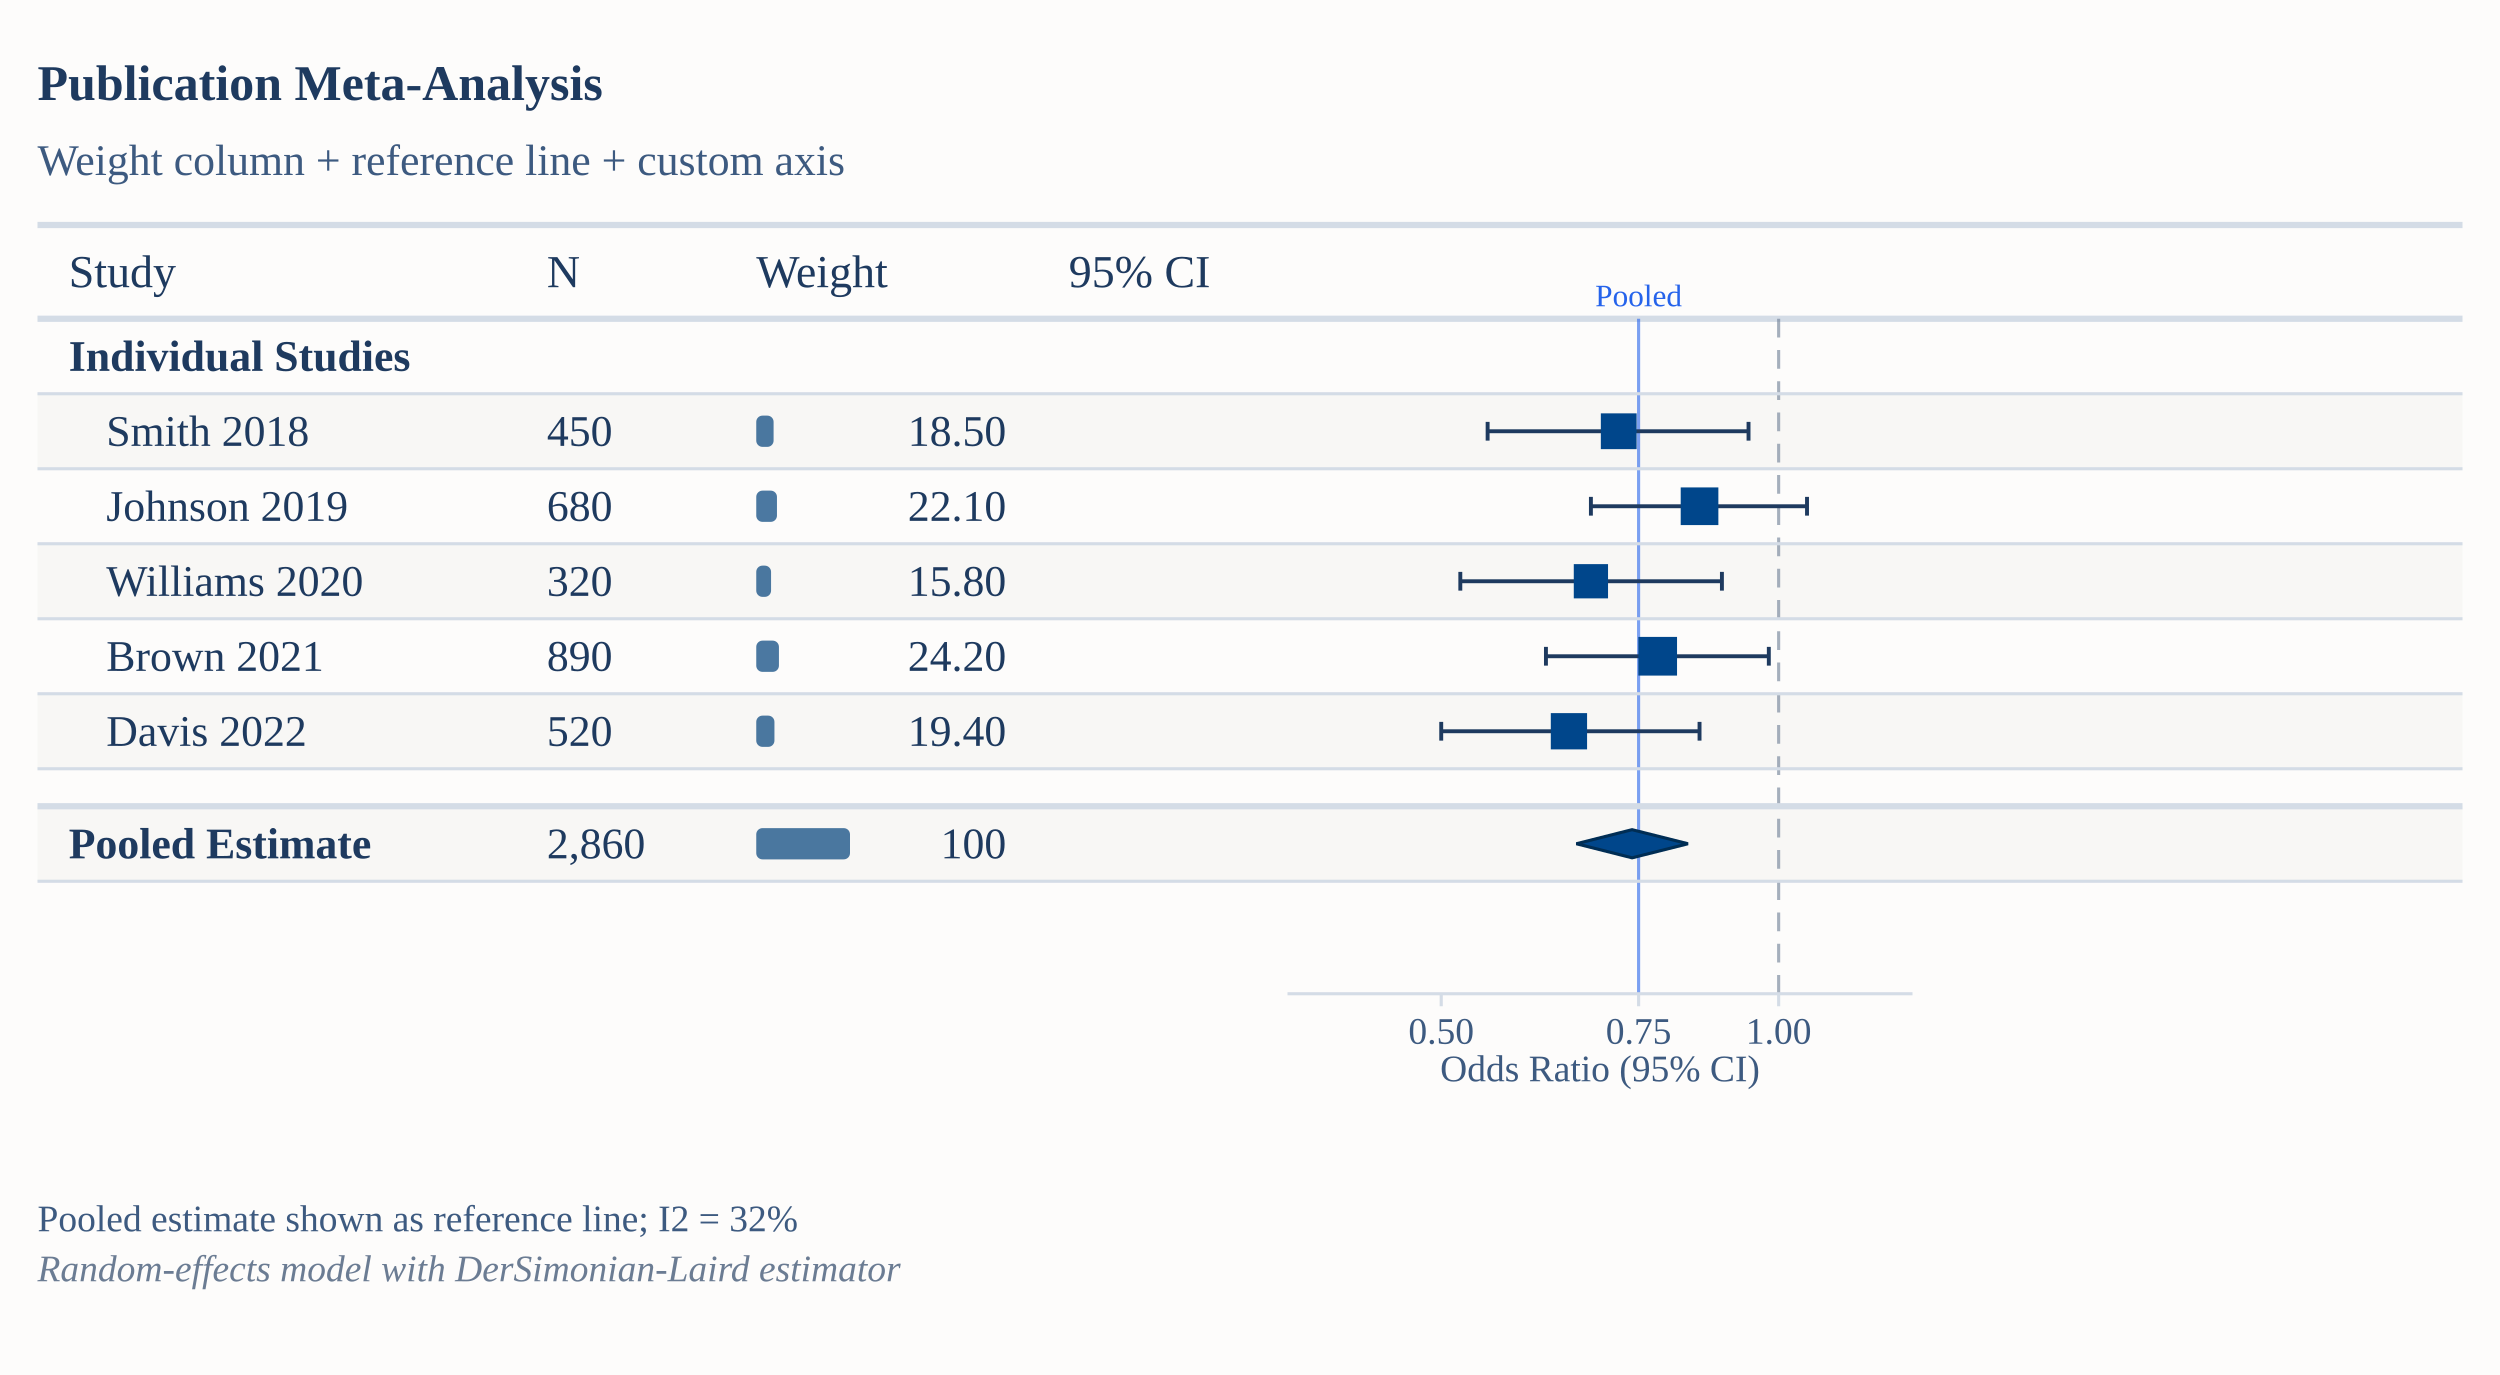
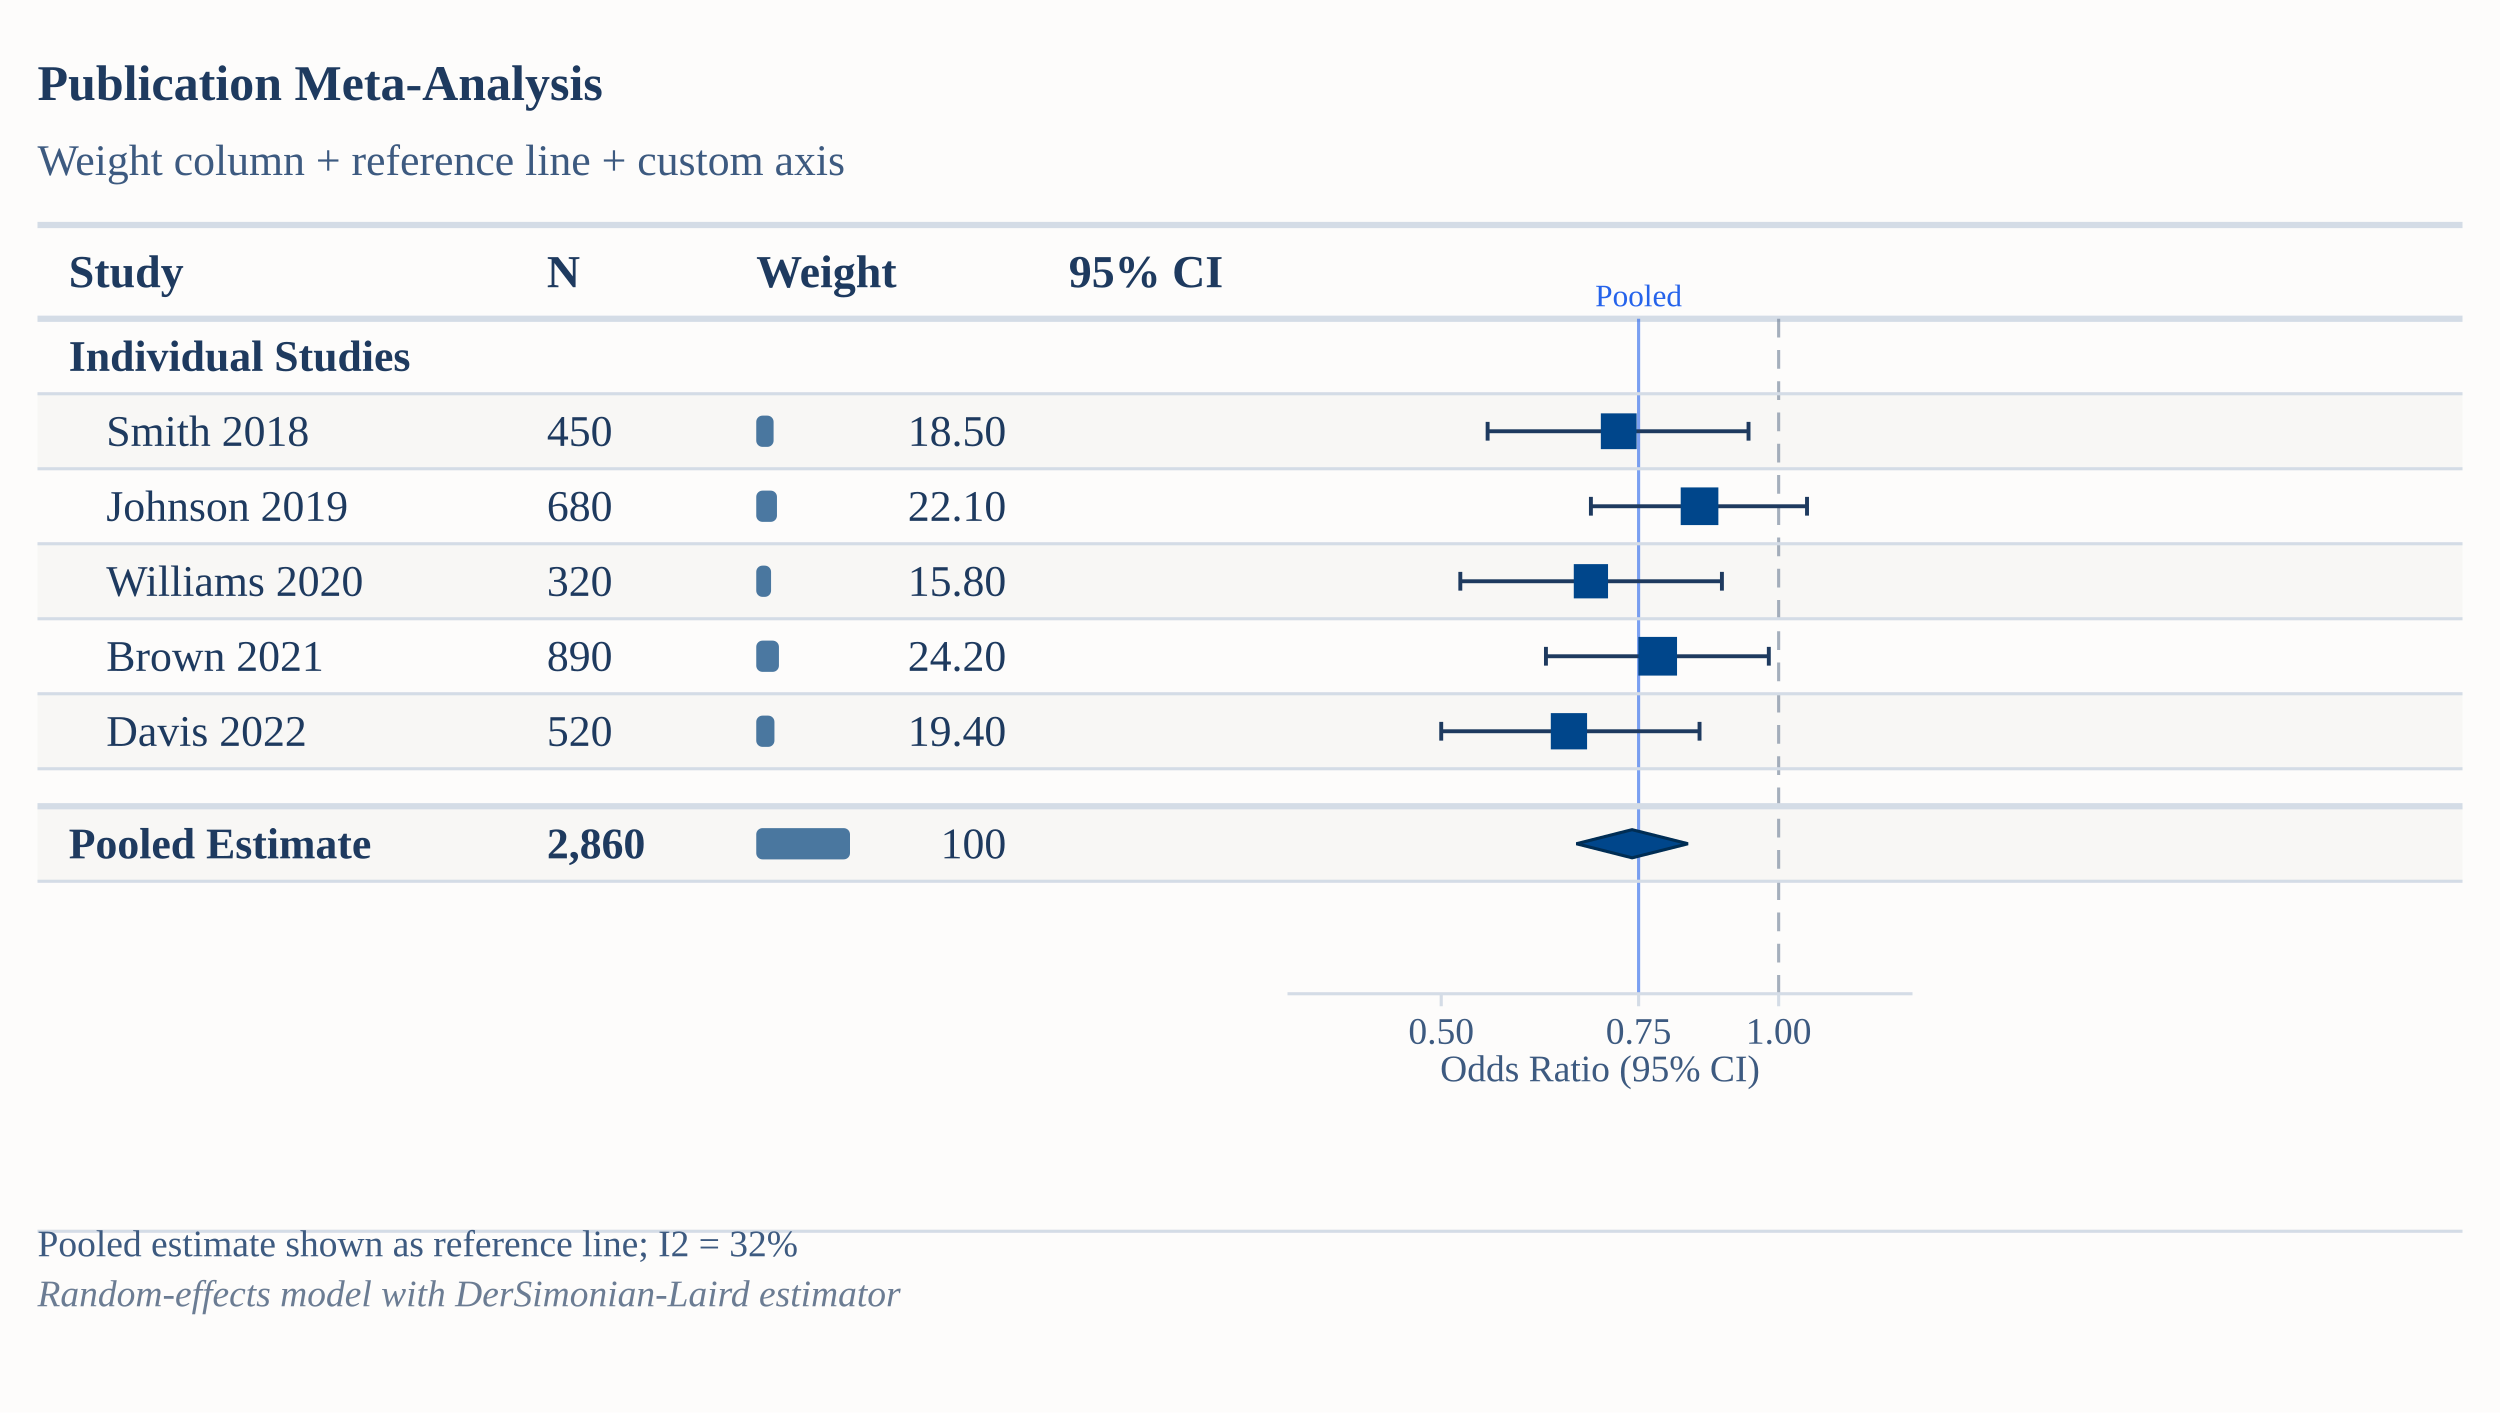
- <svg xmlns="http://www.w3.org/2000/svg" width="800" height="440" viewBox="0 0 800 440">
+ <svg xmlns="http://www.w3.org/2000/svg" width="800" height="452" viewBox="0 0 800 452">
  <rect width="100%" height="100%" fill="#fdfcfb" />
  <text x="12" y="32" font-family="Georgia, 'Times New Roman', serif" font-size="16px" font-weight="700" fill="#1e3a5f">Publication Meta-Analysis</text>
  <text x="12" y="56" font-family="Georgia, 'Times New Roman', serif" font-size="14px" fill="#3d5a80">Weight column + reference line + custom axis</text>
  <line x1="12" x2="788" y1="72" y2="72" stroke="#d4dce6" stroke-width="2" />
-   <text x="22" y="91.9" font-family="Georgia, 'Times New Roman', serif" font-size="14.7px" font-weight="500" fill="#1e3a5f">Study</text>
-   <text x="175" y="91.9" font-family="Georgia, 'Times New Roman', serif" font-size="14.7px" font-weight="500" text-anchor="start" fill="#1e3a5f">N</text>
-   <text x="242" y="91.9" font-family="Georgia, 'Times New Roman', serif" font-size="14.7px" font-weight="500" text-anchor="start" fill="#1e3a5f">Weight</text>
-   <text x="342" y="91.9" font-family="Georgia, 'Times New Roman', serif" font-size="14.7px" font-weight="500" text-anchor="start" fill="#1e3a5f">95% CI</text>
-   <text x="422" y="91.9" font-family="Georgia, 'Times New Roman', serif" font-size="14.7px" font-weight="500" text-anchor="start" fill="#1e3a5f" />
+   <text x="22" y="91.9" font-family="Georgia, 'Times New Roman', serif" font-size="14.7px" font-weight="700" fill="#1e3a5f">Study</text>
+   <text x="175" y="91.9" font-family="Georgia, 'Times New Roman', serif" font-size="14.7px" font-weight="700" text-anchor="start" fill="#1e3a5f">N</text>
+   <text x="242" y="91.9" font-family="Georgia, 'Times New Roman', serif" font-size="14.7px" font-weight="700" text-anchor="start" fill="#1e3a5f">Weight</text>
+   <text x="342" y="91.9" font-family="Georgia, 'Times New Roman', serif" font-size="14.7px" font-weight="700" text-anchor="start" fill="#1e3a5f">95% CI</text>
+   <text x="422" y="91.9" font-family="Georgia, 'Times New Roman', serif" font-size="14.7px" font-weight="700" text-anchor="start" fill="#1e3a5f" />
  <line x1="12" x2="788" y1="102" y2="102" stroke="#d4dce6" stroke-width="2" />
  <rect x="12" y="126" width="776" height="24" fill="#f8f7f5" />
  <rect x="12" y="174" width="776" height="24" fill="#f8f7f5" />
  <rect x="12" y="222" width="776" height="24" fill="#f8f7f5" />
  <rect x="12" y="258" width="776" height="24" fill="#f8f7f5" />
  <line x1="569.168" x2="569.168" y1="102" y2="318" stroke="#6b7c93" stroke-width="1" stroke-opacity="0.6" stroke-dasharray="6,4" />
  <line x1="524.353" x2="524.353" y1="102" y2="318" stroke="#2563eb" stroke-width="1" stroke-opacity="0.6" stroke-dasharray="none" />
  <text x="524.353" y="98" text-anchor="middle" font-size="10px" fill="#2563eb">Pooled</text>
  <g class="interval effect-0">
    <line x1="476.039" x2="559.529" y1="138" y2="138" stroke="#1e3a5f" stroke-width="1.25" />
    <line x1="476.039" x2="476.039" y1="135" y2="141" stroke="#1e3a5f" stroke-width="1.25" />
    <line x1="559.529" x2="559.529" y1="135" y2="141" stroke="#1e3a5f" stroke-width="1.25" />
    <rect x="512.268" y="132.274" width="11.452" height="11.452" fill="#00468b" />
  </g>
  <g class="interval effect-0">
    <line x1="509.09" x2="578.245" y1="162" y2="162" stroke="#1e3a5f" stroke-width="1.25" />
    <line x1="509.09" x2="509.09" y1="159" y2="165" stroke="#1e3a5f" stroke-width="1.25" />
    <line x1="578.245" x2="578.245" y1="159" y2="165" stroke="#1e3a5f" stroke-width="1.25" />
    <rect x="537.825" y="155.974" width="12.052" height="12.052" fill="#00468b" />
  </g>
  <g class="interval effect-0">
    <line x1="467.301" x2="551.014" y1="186" y2="186" stroke="#1e3a5f" stroke-width="1.25" />
    <line x1="467.301" x2="467.301" y1="183" y2="189" stroke="#1e3a5f" stroke-width="1.25" />
    <line x1="551.014" x2="551.014" y1="183" y2="189" stroke="#1e3a5f" stroke-width="1.25" />
    <rect x="503.609" y="180.519" width="10.962" height="10.962" fill="#00468b" />
  </g>
  <g class="interval effect-0">
    <line x1="494.701" x2="566.021" y1="210" y2="210" stroke="#1e3a5f" stroke-width="1.25" />
    <line x1="494.701" x2="494.701" y1="207" y2="213" stroke="#1e3a5f" stroke-width="1.25" />
    <line x1="566.021" x2="566.021" y1="207" y2="213" stroke="#1e3a5f" stroke-width="1.25" />
    <rect x="524.274" y="203.81" width="12.379" height="12.379" fill="#00468b" />
  </g>
  <g class="interval effect-0">
    <line x1="461.191" x2="543.851" y1="234" y2="234" stroke="#1e3a5f" stroke-width="1.25" />
    <line x1="461.191" x2="461.191" y1="231" y2="237" stroke="#1e3a5f" stroke-width="1.25" />
    <line x1="543.851" x2="543.851" y1="231" y2="237" stroke="#1e3a5f" stroke-width="1.25" />
    <rect x="496.258" y="228.197" width="11.607" height="11.607" fill="#00468b" />
  </g>
  <g class="interval effect-0 summary">
    <polygon points="504.44,270 522.262,265.5 540.142,270 522.262,274.5" fill="#00468b" stroke="#002d54" stroke-width="1" />
  </g>
  <g transform="translate(0, 318)">
    <line x1="412" x2="612" y1="0" y2="0" stroke="#d4dce6" stroke-width="1" />
    <line x1="461.191" x2="461.191" y1="0" y2="4" stroke="#d4dce6" stroke-width="1" />
    <text x="461.191" y="16" text-anchor="middle" font-family="Georgia, 'Times New Roman', serif" font-size="12px" fill="#3d5a80">0.50</text>
    <line x1="524.353" x2="524.353" y1="0" y2="4" stroke="#d4dce6" stroke-width="1" />
    <text x="524.353" y="16" text-anchor="middle" font-family="Georgia, 'Times New Roman', serif" font-size="12px" fill="#3d5a80">0.75</text>
    <line x1="569.168" x2="569.168" y1="0" y2="4" stroke="#d4dce6" stroke-width="1" />
    <text x="569.168" y="16" text-anchor="middle" font-family="Georgia, 'Times New Roman', serif" font-size="12px" fill="#3d5a80">1.00</text>
    <text x="512" y="28" text-anchor="middle" font-family="Georgia, 'Times New Roman', serif" font-size="12px" font-weight="500" fill="#3d5a80">Odds Ratio (95% CI)</text>
  </g>
  <text x="22" y="118.667" font-family="Georgia, 'Times New Roman', serif" font-size="14px" font-weight="700" font-style="normal" fill="#1e3a5f">Individual Studies</text>
-   <text x="175" y="118.667" font-family="Georgia, 'Times New Roman', serif" font-size="14px" font-weight="400" font-style="normal" text-anchor="start" fill="#1e3a5f" />
-   <text x="242" y="118.667" font-family="Georgia, 'Times New Roman', serif" font-size="14px" font-weight="400" font-style="normal" text-anchor="start" fill="#1e3a5f" />
-   <text x="342" y="118.667" font-family="Georgia, 'Times New Roman', serif" font-size="14px" font-weight="400" font-style="normal" text-anchor="start" fill="#1e3a5f" />
+   <text x="175" y="118.667" font-family="Georgia, 'Times New Roman', serif" font-size="14px" font-weight="700" font-style="normal" text-anchor="start" fill="#1e3a5f" />
+   <text x="242" y="118.667" font-family="Georgia, 'Times New Roman', serif" font-size="14px" font-weight="700" font-style="normal" text-anchor="start" fill="#1e3a5f" />
+   <text x="342" y="118.667" font-family="Georgia, 'Times New Roman', serif" font-size="14px" font-weight="700" font-style="normal" text-anchor="start" fill="#1e3a5f" />
  <line x1="12" x2="788" y1="126" y2="126" stroke="#d4dce6" stroke-width="1" />
  <text x="34" y="142.667" font-family="Georgia, 'Times New Roman', serif" font-size="14px" font-weight="400" font-style="normal" fill="#1e3a5f">  Smith 2018</text>
  <text x="175" y="142.667" font-family="Georgia, 'Times New Roman', serif" font-size="14px" font-weight="400" font-style="normal" text-anchor="start" fill="#1e3a5f">450</text>
  <rect x="242" y="133" width="5.55" height="10" fill="#00407a" opacity="0.7" rx="2" />
  <text x="322" y="142.667" font-family="Georgia, 'Times New Roman', serif" font-size="14px" text-anchor="end" fill="#1e3a5f">18.50</text>
  <text x="342" y="142.667" font-family="Georgia, 'Times New Roman', serif" font-size="14px" font-weight="400" font-style="normal" text-anchor="start" fill="#1e3a5f" />
  <line x1="12" x2="788" y1="150" y2="150" stroke="#d4dce6" stroke-width="1" />
  <text x="34" y="166.667" font-family="Georgia, 'Times New Roman', serif" font-size="14px" font-weight="400" font-style="normal" fill="#1e3a5f">  Johnson 2019</text>
  <text x="175" y="166.667" font-family="Georgia, 'Times New Roman', serif" font-size="14px" font-weight="400" font-style="normal" text-anchor="start" fill="#1e3a5f">680</text>
  <rect x="242" y="157" width="6.63" height="10" fill="#00407a" opacity="0.7" rx="2" />
  <text x="322" y="166.667" font-family="Georgia, 'Times New Roman', serif" font-size="14px" text-anchor="end" fill="#1e3a5f">22.10</text>
  <text x="342" y="166.667" font-family="Georgia, 'Times New Roman', serif" font-size="14px" font-weight="400" font-style="normal" text-anchor="start" fill="#1e3a5f" />
  <line x1="12" x2="788" y1="174" y2="174" stroke="#d4dce6" stroke-width="1" />
  <text x="34" y="190.667" font-family="Georgia, 'Times New Roman', serif" font-size="14px" font-weight="400" font-style="normal" fill="#1e3a5f">  Williams 2020</text>
  <text x="175" y="190.667" font-family="Georgia, 'Times New Roman', serif" font-size="14px" font-weight="400" font-style="normal" text-anchor="start" fill="#1e3a5f">320</text>
  <rect x="242" y="181" width="4.74" height="10" fill="#00407a" opacity="0.7" rx="2" />
  <text x="322" y="190.667" font-family="Georgia, 'Times New Roman', serif" font-size="14px" text-anchor="end" fill="#1e3a5f">15.80</text>
  <text x="342" y="190.667" font-family="Georgia, 'Times New Roman', serif" font-size="14px" font-weight="400" font-style="normal" text-anchor="start" fill="#1e3a5f" />
  <line x1="12" x2="788" y1="198" y2="198" stroke="#d4dce6" stroke-width="1" />
  <text x="34" y="214.667" font-family="Georgia, 'Times New Roman', serif" font-size="14px" font-weight="400" font-style="normal" fill="#1e3a5f">  Brown 2021</text>
  <text x="175" y="214.667" font-family="Georgia, 'Times New Roman', serif" font-size="14px" font-weight="400" font-style="normal" text-anchor="start" fill="#1e3a5f">890</text>
  <rect x="242" y="205" width="7.26" height="10" fill="#00407a" opacity="0.7" rx="2" />
  <text x="322" y="214.667" font-family="Georgia, 'Times New Roman', serif" font-size="14px" text-anchor="end" fill="#1e3a5f">24.20</text>
  <text x="342" y="214.667" font-family="Georgia, 'Times New Roman', serif" font-size="14px" font-weight="400" font-style="normal" text-anchor="start" fill="#1e3a5f" />
  <line x1="12" x2="788" y1="222" y2="222" stroke="#d4dce6" stroke-width="1" />
  <text x="34" y="238.667" font-family="Georgia, 'Times New Roman', serif" font-size="14px" font-weight="400" font-style="normal" fill="#1e3a5f">  Davis 2022</text>
  <text x="175" y="238.667" font-family="Georgia, 'Times New Roman', serif" font-size="14px" font-weight="400" font-style="normal" text-anchor="start" fill="#1e3a5f">520</text>
  <rect x="242" y="229" width="5.82" height="10" fill="#00407a" opacity="0.7" rx="2" />
  <text x="322" y="238.667" font-family="Georgia, 'Times New Roman', serif" font-size="14px" text-anchor="end" fill="#1e3a5f">19.40</text>
  <text x="342" y="238.667" font-family="Georgia, 'Times New Roman', serif" font-size="14px" font-weight="400" font-style="normal" text-anchor="start" fill="#1e3a5f" />
  <line x1="12" x2="788" y1="246" y2="246" stroke="#d4dce6" stroke-width="1" />
  <text x="22" y="256.667" font-family="Georgia, 'Times New Roman', serif" font-size="14px" font-weight="400" font-style="normal" fill="#1e3a5f" />
  <text x="175" y="256.667" font-family="Georgia, 'Times New Roman', serif" font-size="14px" font-weight="400" font-style="normal" text-anchor="start" fill="#1e3a5f" />
  <text x="242" y="256.667" font-family="Georgia, 'Times New Roman', serif" font-size="14px" font-weight="400" font-style="normal" text-anchor="start" fill="#1e3a5f" />
  <text x="342" y="256.667" font-family="Georgia, 'Times New Roman', serif" font-size="14px" font-weight="400" font-style="normal" text-anchor="start" fill="#1e3a5f" />
  <text x="22" y="274.667" font-family="Georgia, 'Times New Roman', serif" font-size="14px" font-weight="700" font-style="normal" fill="#1e3a5f">Pooled Estimate</text>
-   <text x="175" y="274.667" font-family="Georgia, 'Times New Roman', serif" font-size="14px" font-weight="400" font-style="normal" text-anchor="start" fill="#1e3a5f">2,860</text>
+   <text x="175" y="274.667" font-family="Georgia, 'Times New Roman', serif" font-size="14px" font-weight="700" font-style="normal" text-anchor="start" fill="#1e3a5f">2,860</text>
  <rect x="242" y="265" width="30" height="10" fill="#00407a" opacity="0.7" rx="2" />
  <text x="322" y="274.667" font-family="Georgia, 'Times New Roman', serif" font-size="14px" text-anchor="end" fill="#1e3a5f">100</text>
-   <text x="342" y="274.667" font-family="Georgia, 'Times New Roman', serif" font-size="14px" font-weight="400" font-style="normal" text-anchor="start" fill="#1e3a5f" />
+   <text x="342" y="274.667" font-family="Georgia, 'Times New Roman', serif" font-size="14px" font-weight="700" font-style="normal" text-anchor="start" fill="#1e3a5f" />
  <line x1="12" x2="788" y1="258" y2="258" stroke="#d4dce6" stroke-width="2" />
  <line x1="12" x2="788" y1="282" y2="282" stroke="#d4dce6" stroke-width="1" />
-   <text x="12" y="394" font-family="Georgia, 'Times New Roman', serif" font-size="12px" fill="#3d5a80">Pooled estimate shown as reference line; I2 = 32%</text>
-   <text x="12" y="410" font-family="Georgia, 'Times New Roman', serif" font-size="12px" font-style="italic" fill="#6b7c93">Random-effects model with DerSimonian-Laird estimator</text>
+   <line x1="12" x2="788" y1="394" y2="394" stroke="#d4dce6" stroke-width="1" />
+   <text x="12" y="402" font-family="Georgia, 'Times New Roman', serif" font-size="12px" fill="#3d5a80">Pooled estimate shown as reference line; I2 = 32%</text>
+   <text x="12" y="418" font-family="Georgia, 'Times New Roman', serif" font-size="12px" font-style="italic" fill="#6b7c93">Random-effects model with DerSimonian-Laird estimator</text>
</svg>
